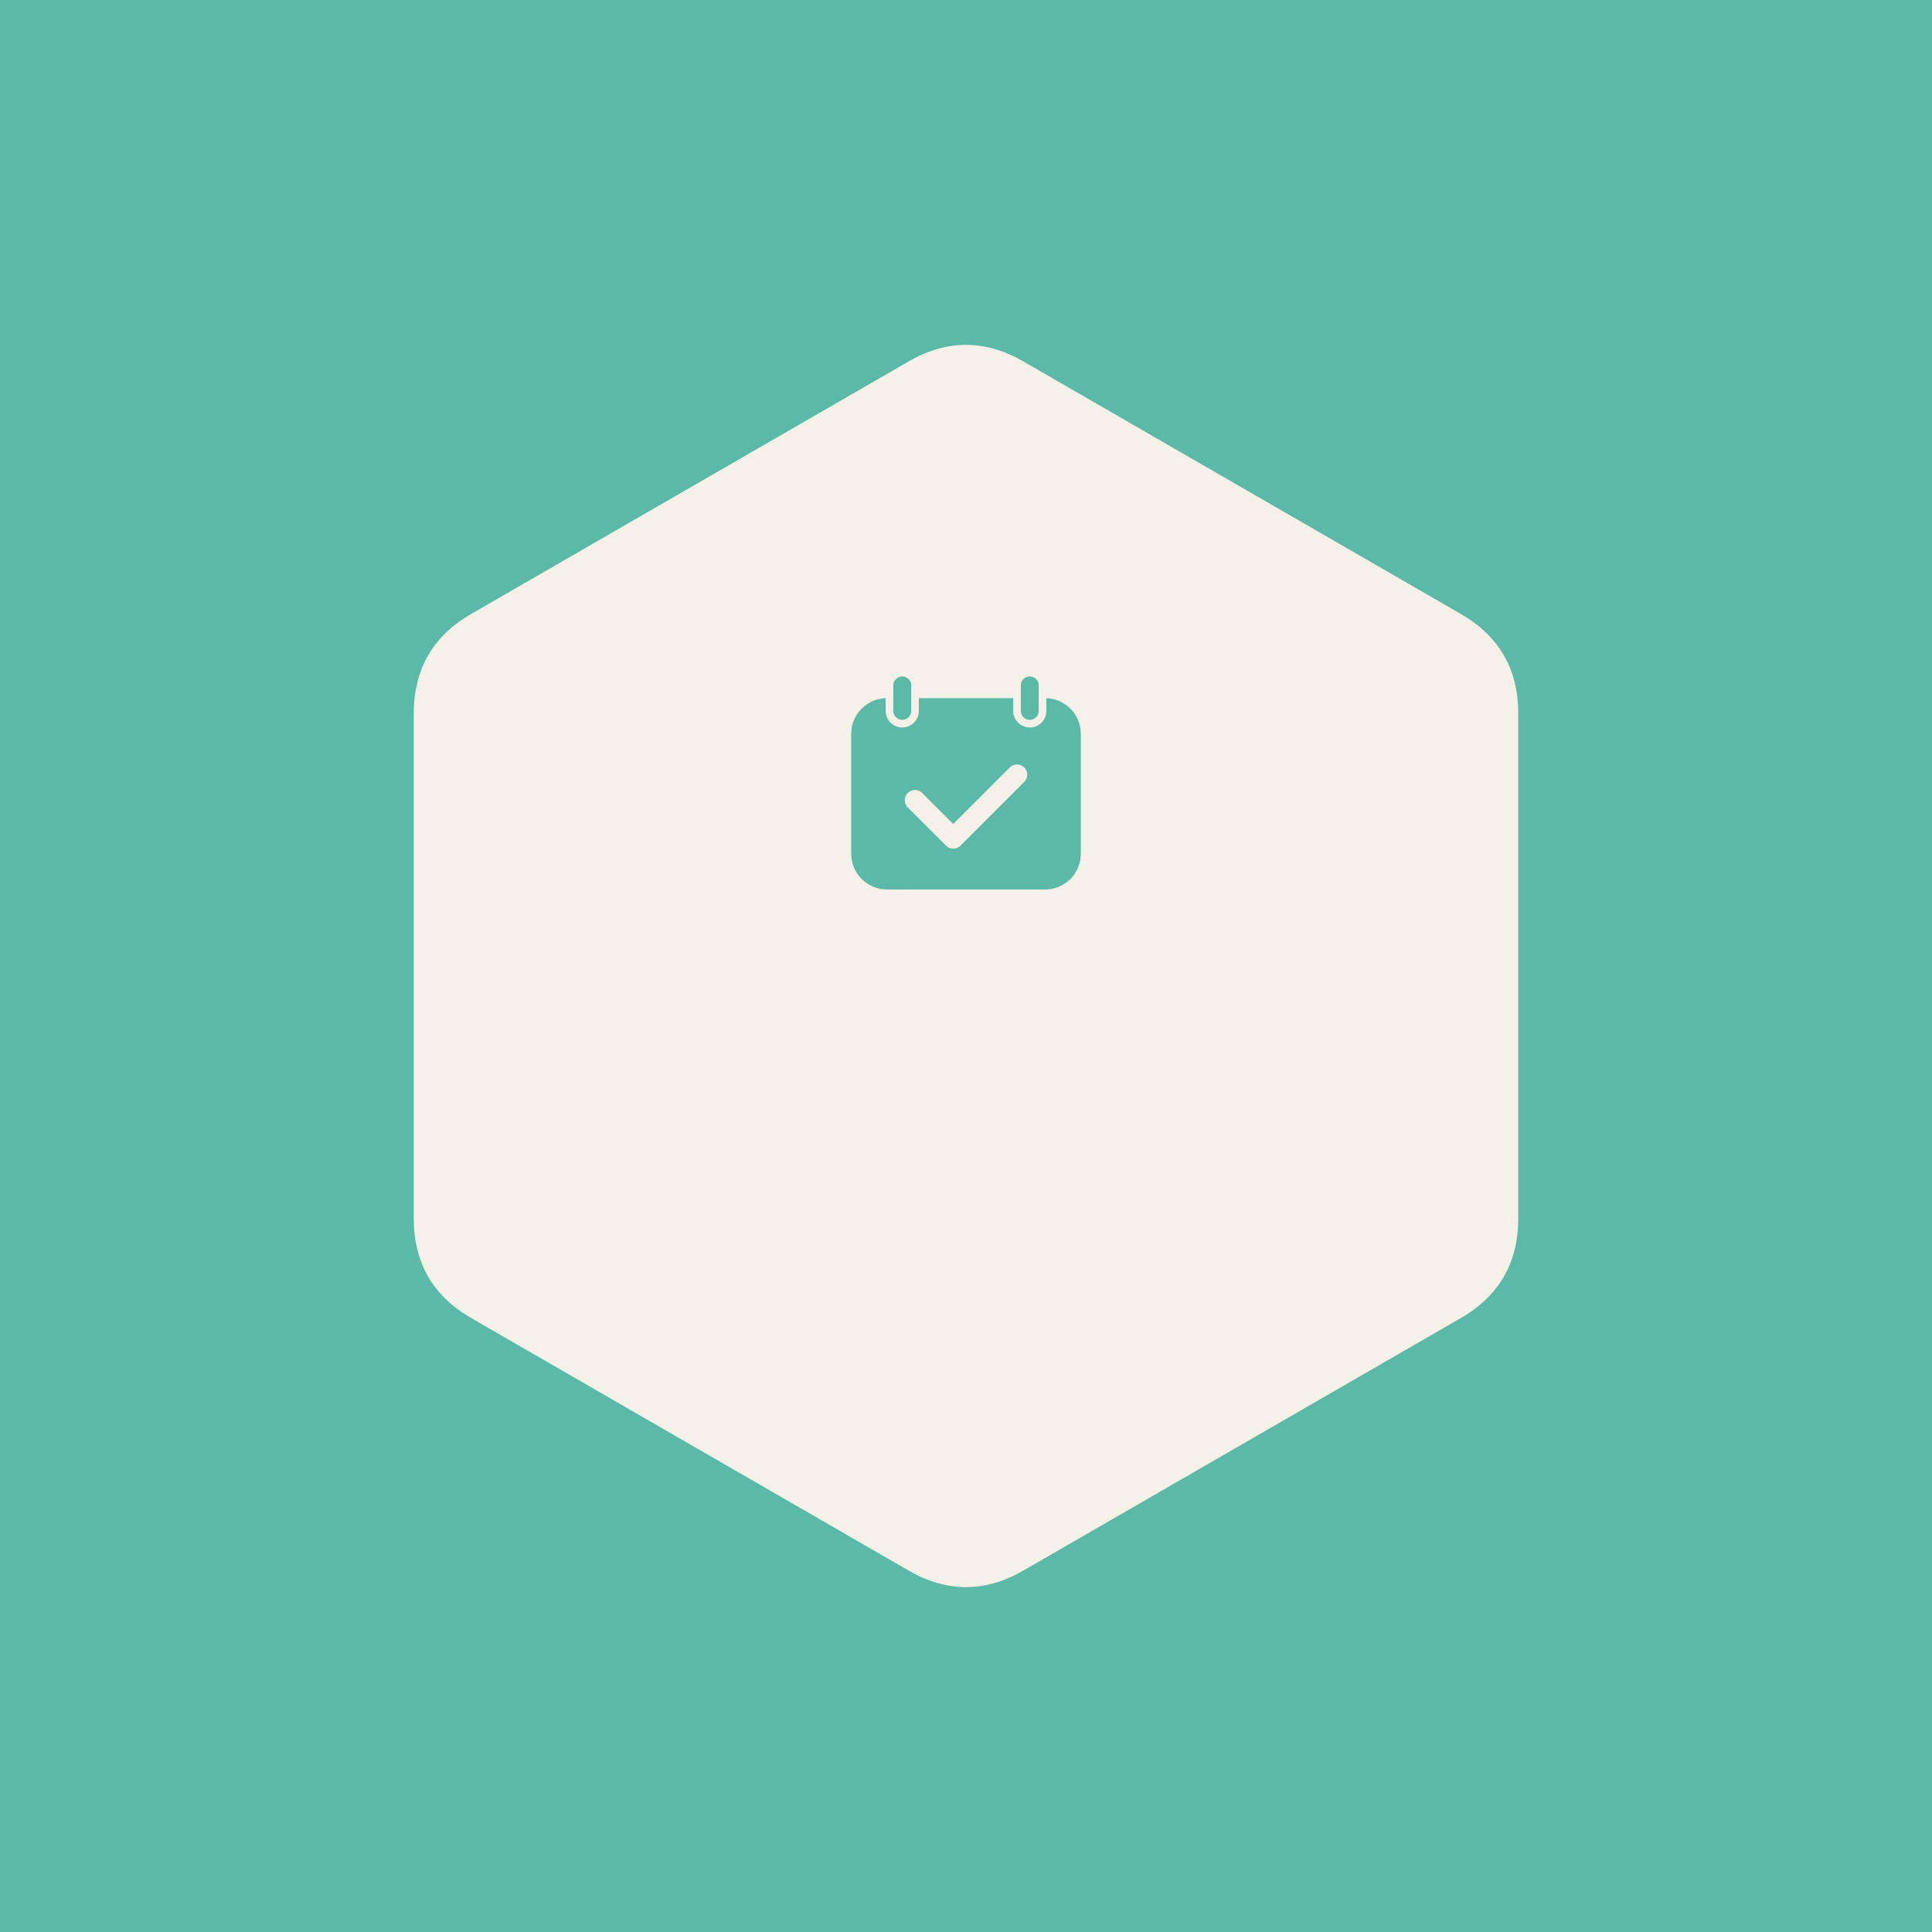
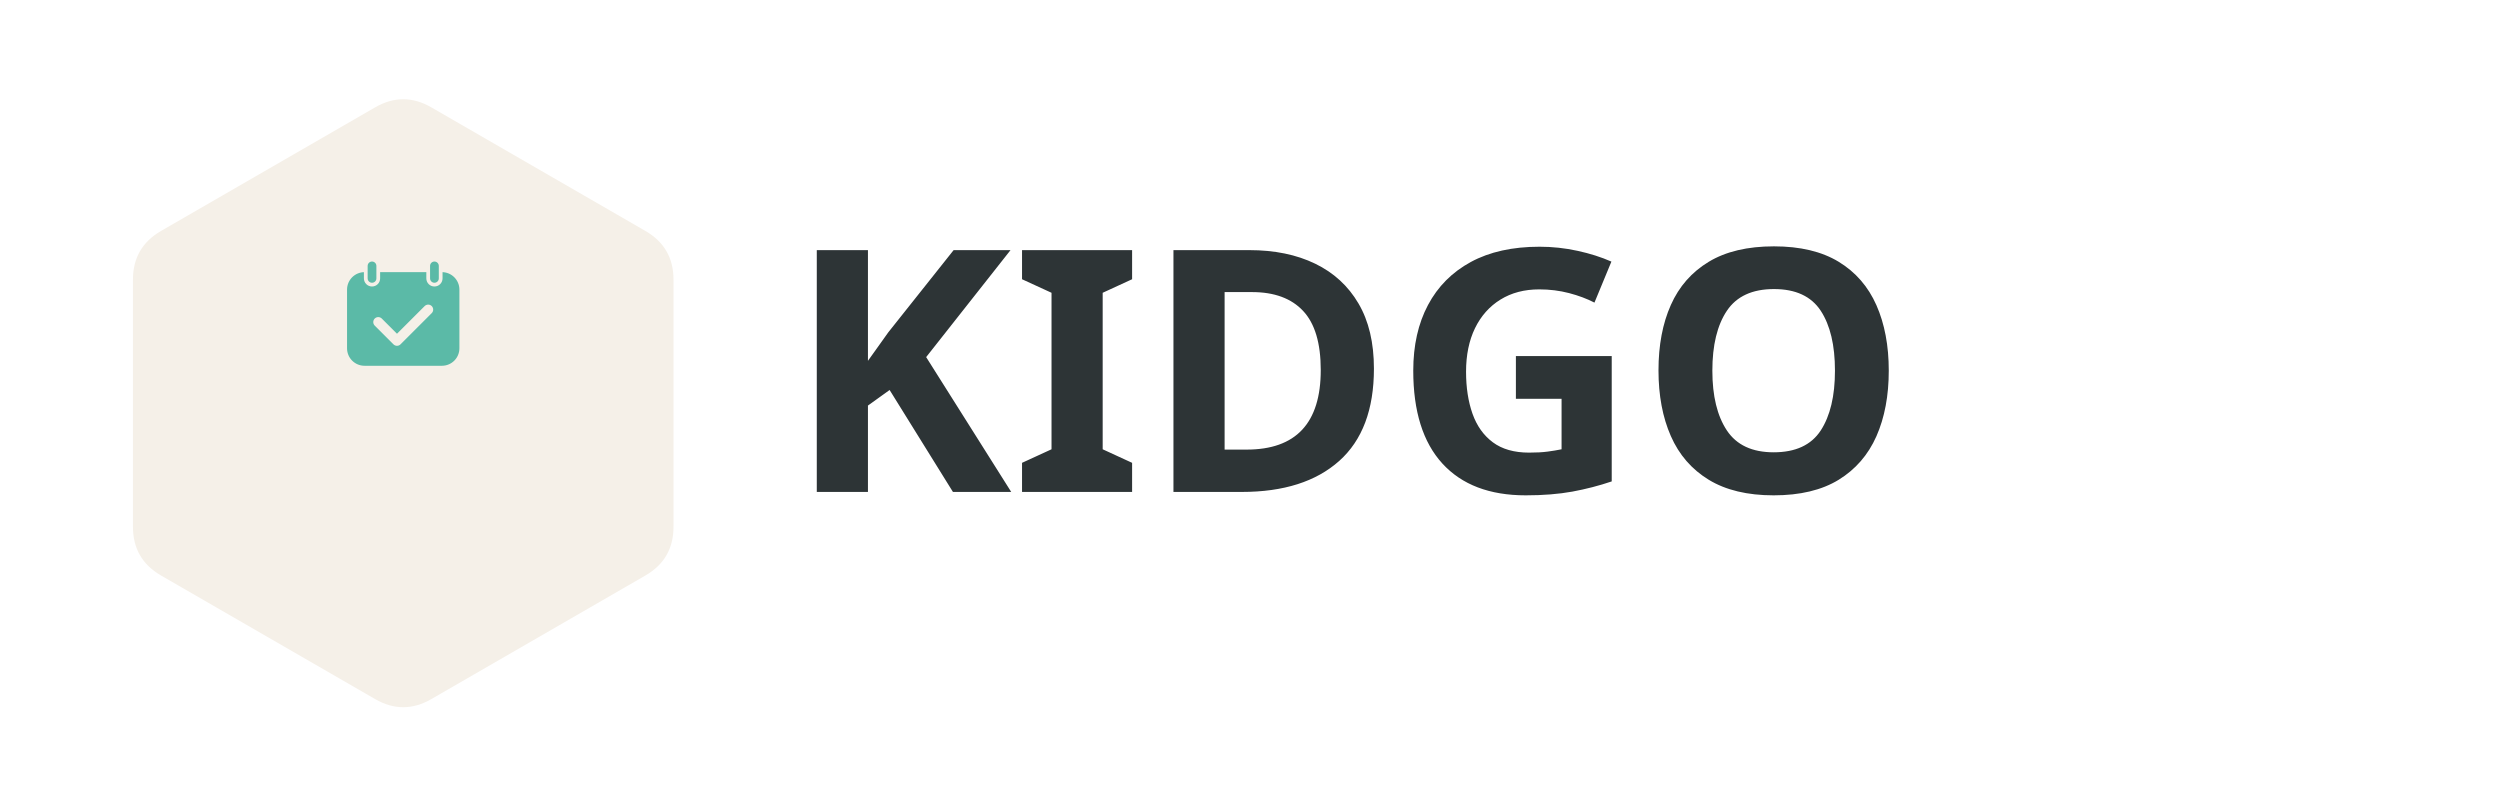
- <svg xmlns="http://www.w3.org/2000/svg" width="32" height="32" viewBox="0 0 512 512" role="img" aria-label="Kidgo">
-   <rect width="512" height="512" fill="#5BBAA7" />
-   <g transform="translate(-14.4,87) scale(0.676)">
+ <svg xmlns="http://www.w3.org/2000/svg" width="620" height="200" viewBox="0 0 620 200" role="img" aria-label="Kidgo">
+   <g transform="translate(-23.84,22.6) scale(0.3096)">
    <path d="M 422.5 13 L 594 112 Q 616.5 125 616.5 151 L 616.5 349 Q 616.5 375 594 388 L 422.5 487 Q 400 500 377.5 487 L 206 388 Q 183.5 375 183.5 349 L 183.5 151 Q 183.5 125 206 112 L 377.5 13 Q 400 0 422.5 13 Z" fill="#F5F0E8" />
    <g fill="#5BBAA7">
      <rect x="355" y="145" width="90" height="75" rx="14" />
      <rect x="370" y="135" width="10" height="20" rx="5" stroke="#F5F0E8" stroke-width="3" />
      <rect x="420" y="135" width="10" height="20" rx="5" stroke="#F5F0E8" stroke-width="3" />
      <path d="M380 185 l15 15 l25 -25" stroke="#F5F0E8" stroke-width="8" fill="none" stroke-linecap="round" stroke-linejoin="round" />
    </g>
  </g>
+   <text x="195" y="122" font-family="'Nunito', sans-serif" font-weight="800" font-size="84" fill="#2D3436">KIDGO</text>
</svg>
